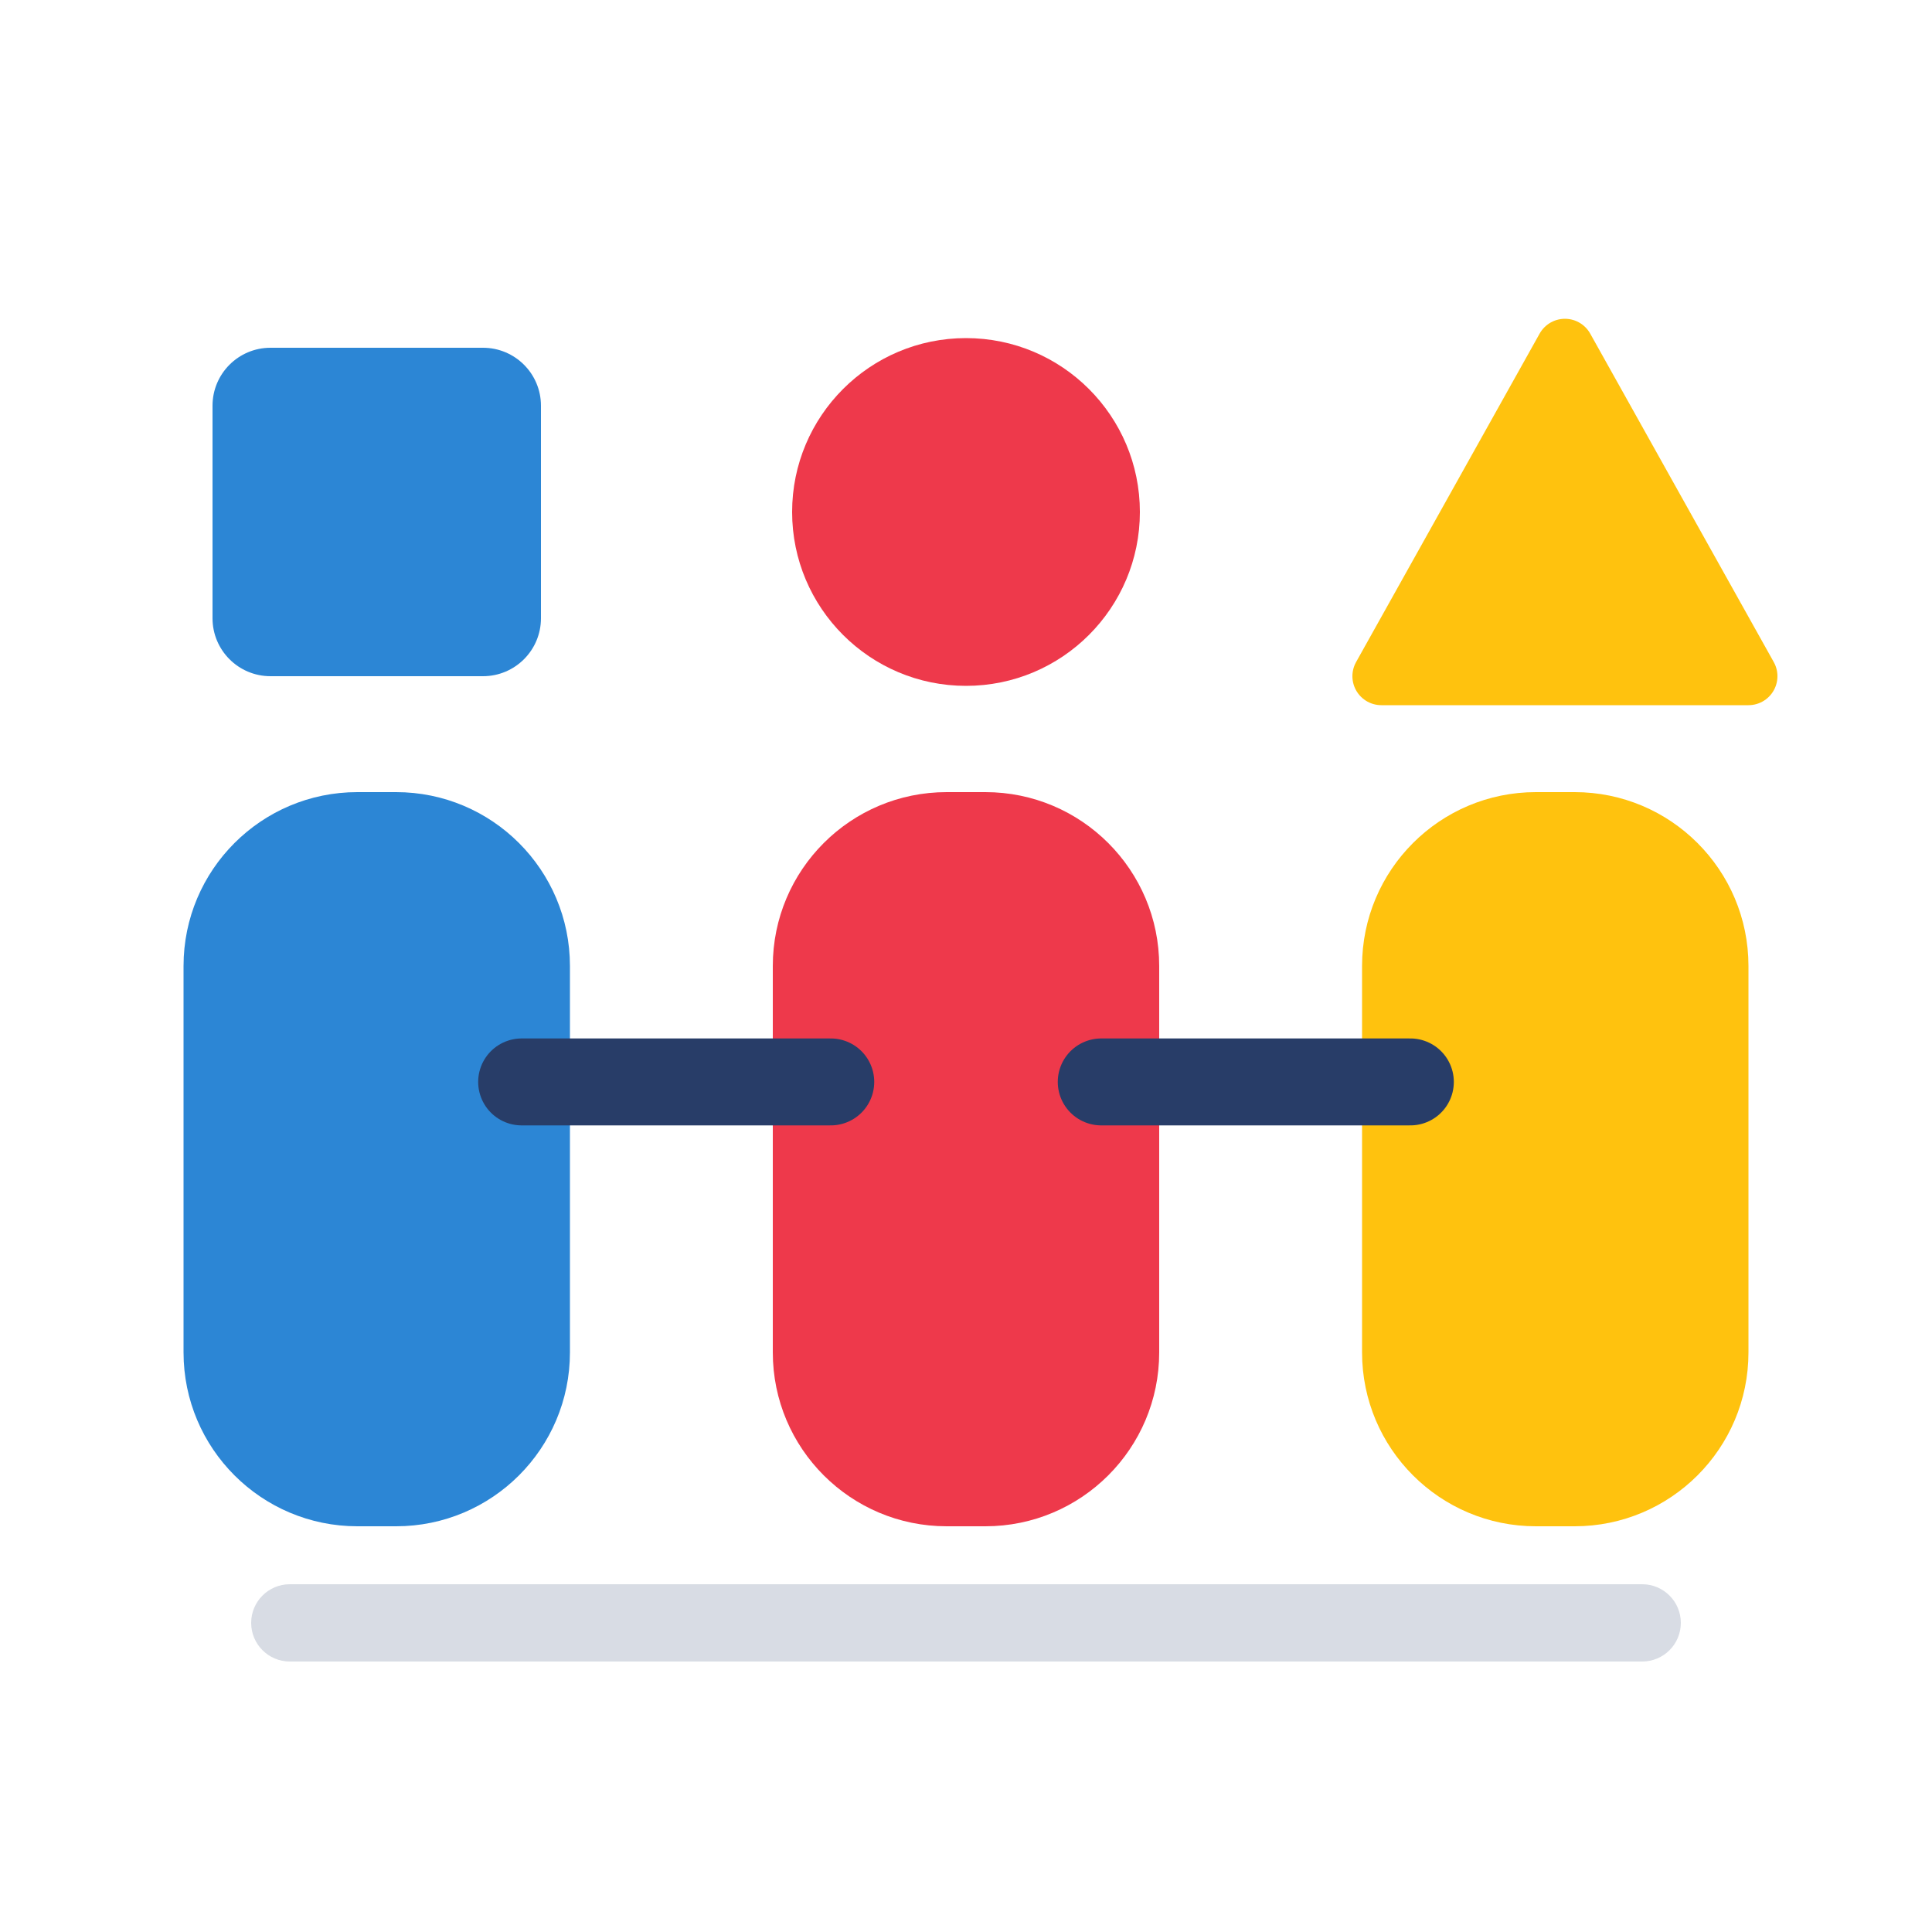
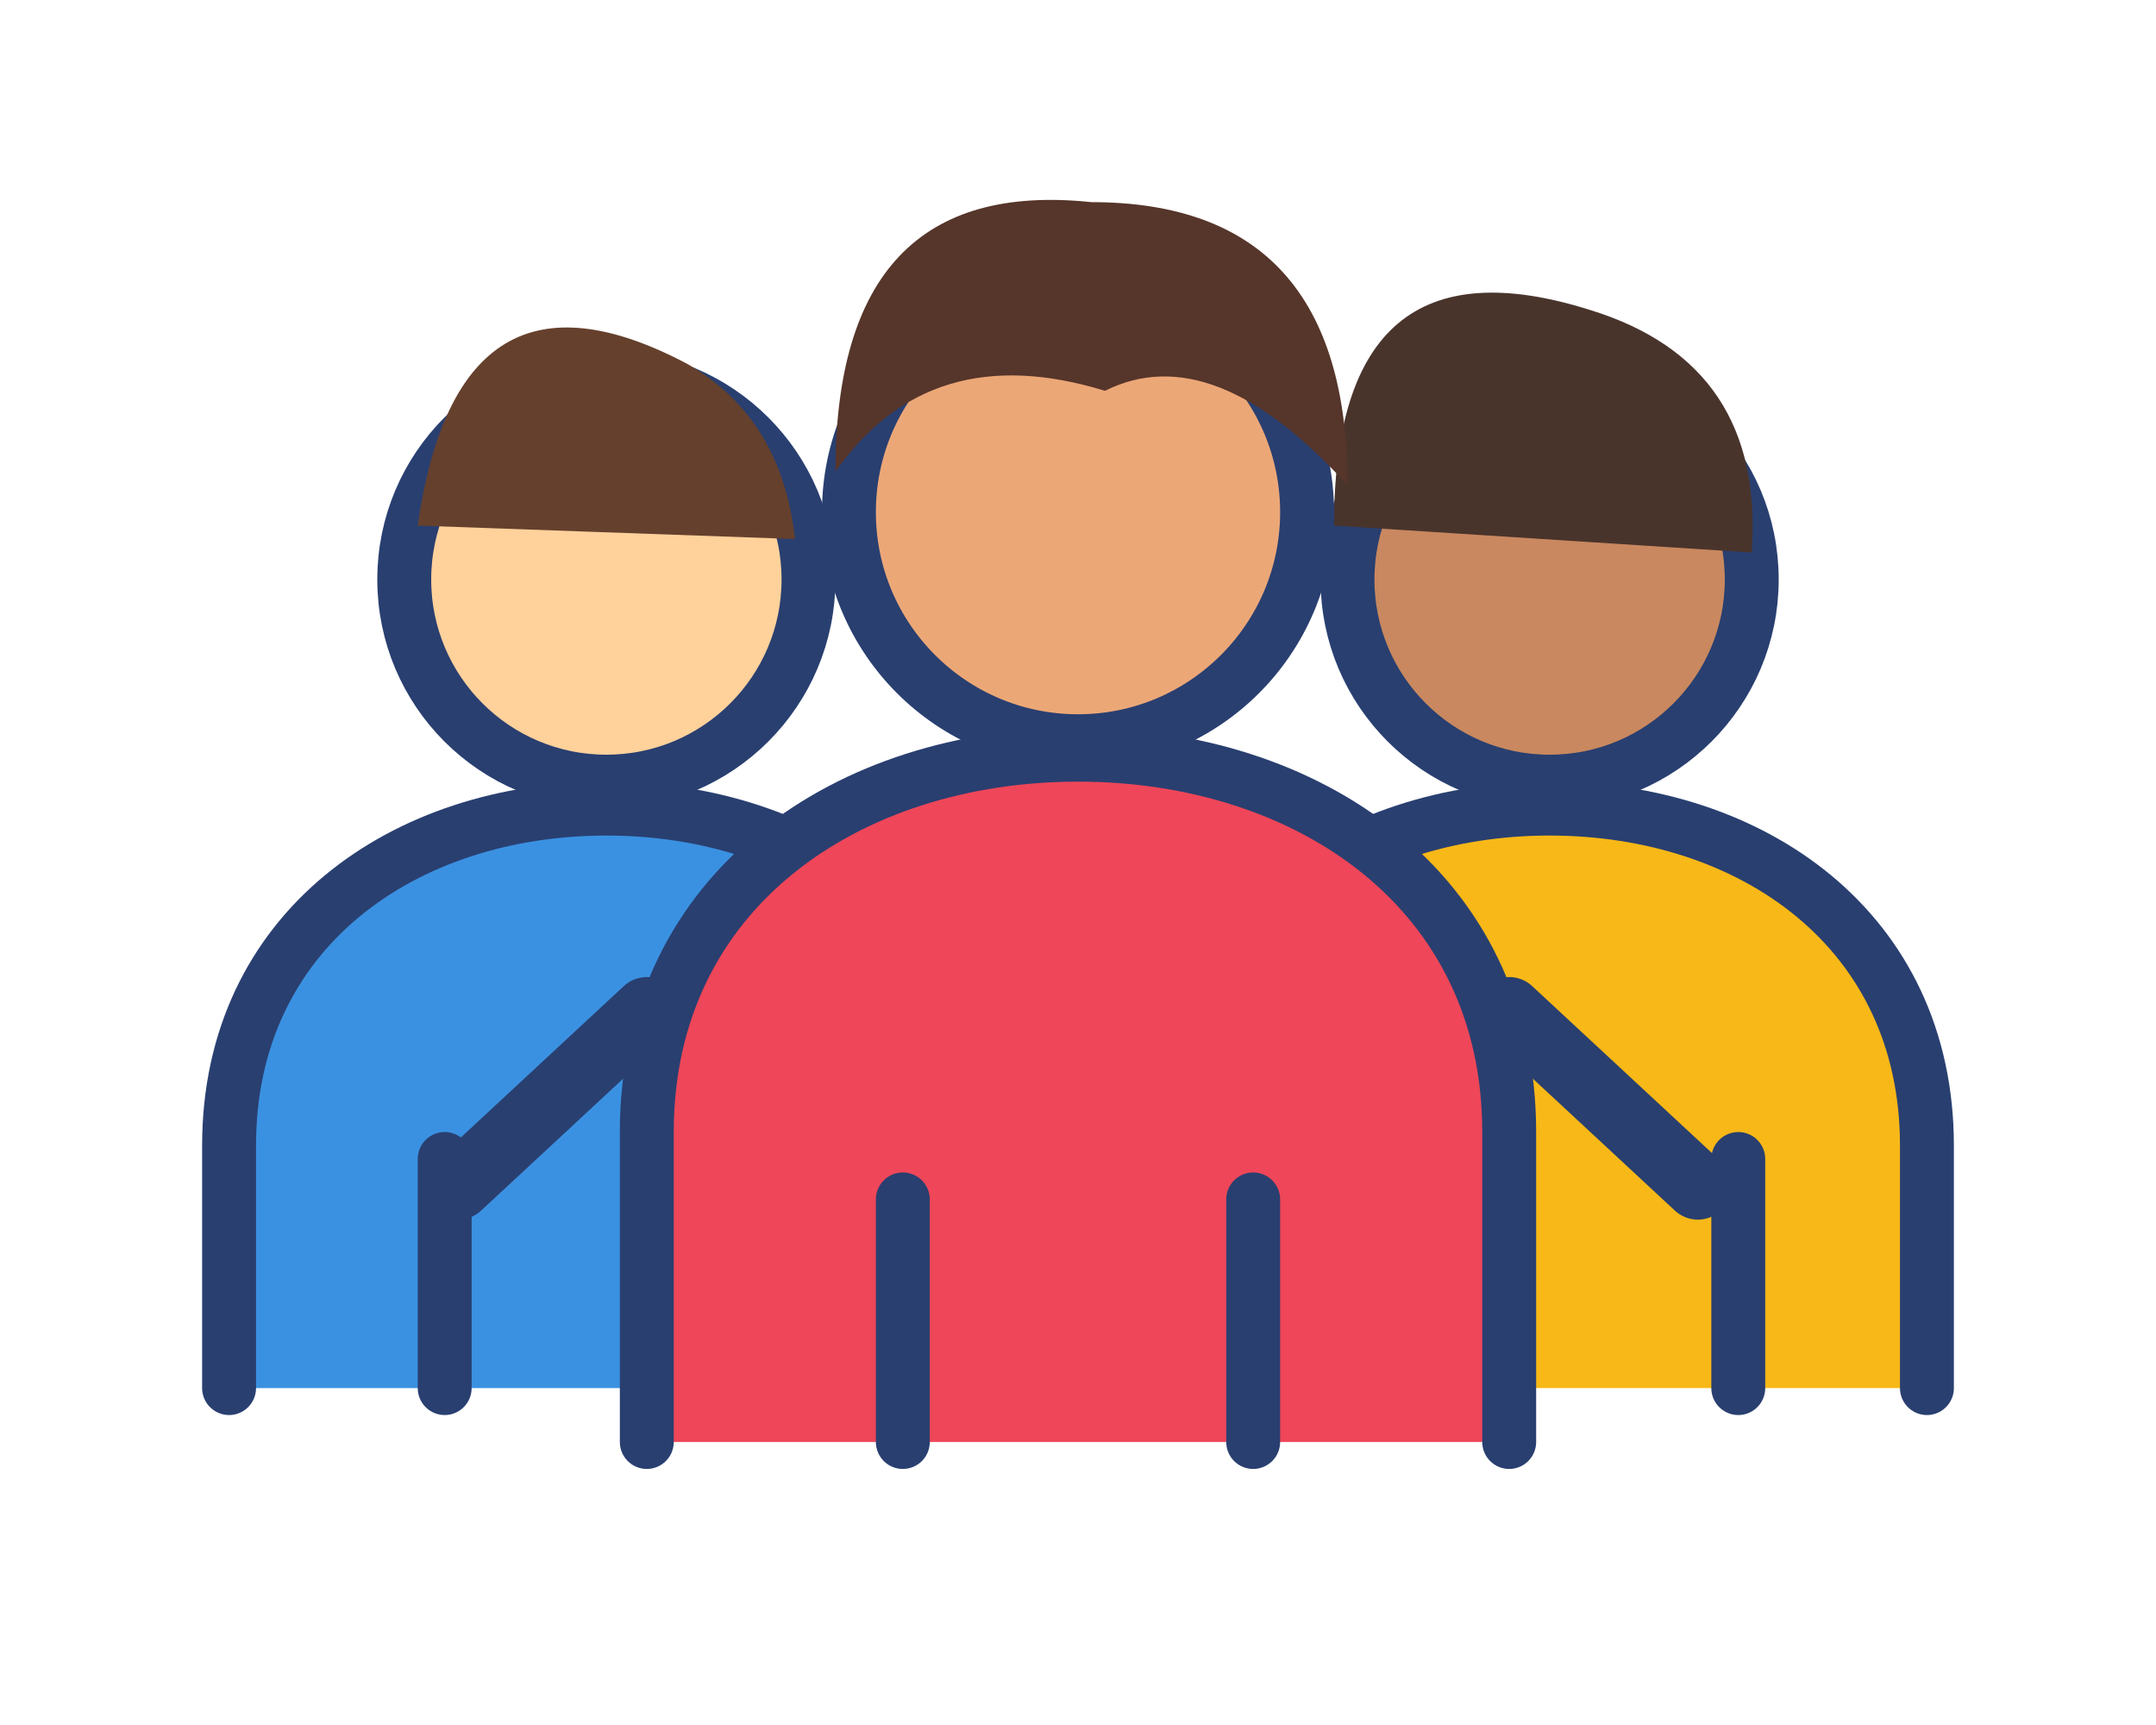
- <svg xmlns="http://www.w3.org/2000/svg" viewBox="0 0 200 200" role="img" aria-label="we">
-   <rect x="22" y="36" width="34" height="34" rx="6" fill="#2C86D5" />
-   <circle cx="100" cy="53" r="18" fill="#EE394B" />
-   <path d="M162 36l19 34h-38z" fill="#FFC20E" stroke="#FFC20E" stroke-width="6" stroke-linejoin="round" />
-   <rect x="19" y="82" width="40" height="76" rx="18" fill="#2C86D5" />
-   <rect x="80" y="82" width="40" height="76" rx="18" fill="#EE394B" />
-   <rect x="141" y="82" width="40" height="76" rx="18" fill="#FFC20E" />
-   <path d="M54 112h32M114 112h32" stroke="#283D68" stroke-width="9" stroke-linecap="round" />
-   <rect x="26" y="164" width="148" height="8" rx="4" fill="#283D68" opacity=".18" />
+ <svg xmlns="http://www.w3.org/2000/svg" viewBox="0 0 160 128" width="160" height="128" role="img" aria-label="We illustration">
+   <g stroke="#293F70" stroke-width="4" stroke-linecap="round" stroke-linejoin="round">
+     <circle cx="45" cy="43" r="15" fill="#FFD19B" />
+     <path d="M31 39q3-21 20-12 7 4 8 13" fill="#65402D" stroke="none" />
+     <path d="M17 103V85c0-16 13-25 28-25s28 9 28 25v18" fill="#3B91E1" />
+     <path d="M33 103V86m24 17V86" fill="none" />
+     <circle cx="115" cy="43" r="15" fill="#C9885F" />
+     <path d="M99 39q0-22 19-16 13 4 12 18" fill="#49342C" stroke="none" />
+     <path d="M87 103V85c0-16 13-25 28-25s28 9 28 25v18" fill="#F8B817" />
+     <path d="M101 103V86m28 17V86" fill="none" />
+     <circle cx="80" cy="38" r="17" fill="#ECA777" />
+     <path d="M62 35q0-22 19-20 19 0 19 21-10-11-18-7-13-4-20 6" fill="#56352A" stroke="none" />
+     <path d="M48 107V84c0-18 15-28 32-28s32 10 32 28v23" fill="#EF4659" />
+     <path d="M67 107V89m26 18V89" fill="none" />
+     <path d="M48 75 34 88M112 75l14 13" fill="none" stroke="#293F70" stroke-width="5" />
+   </g>
</svg>
